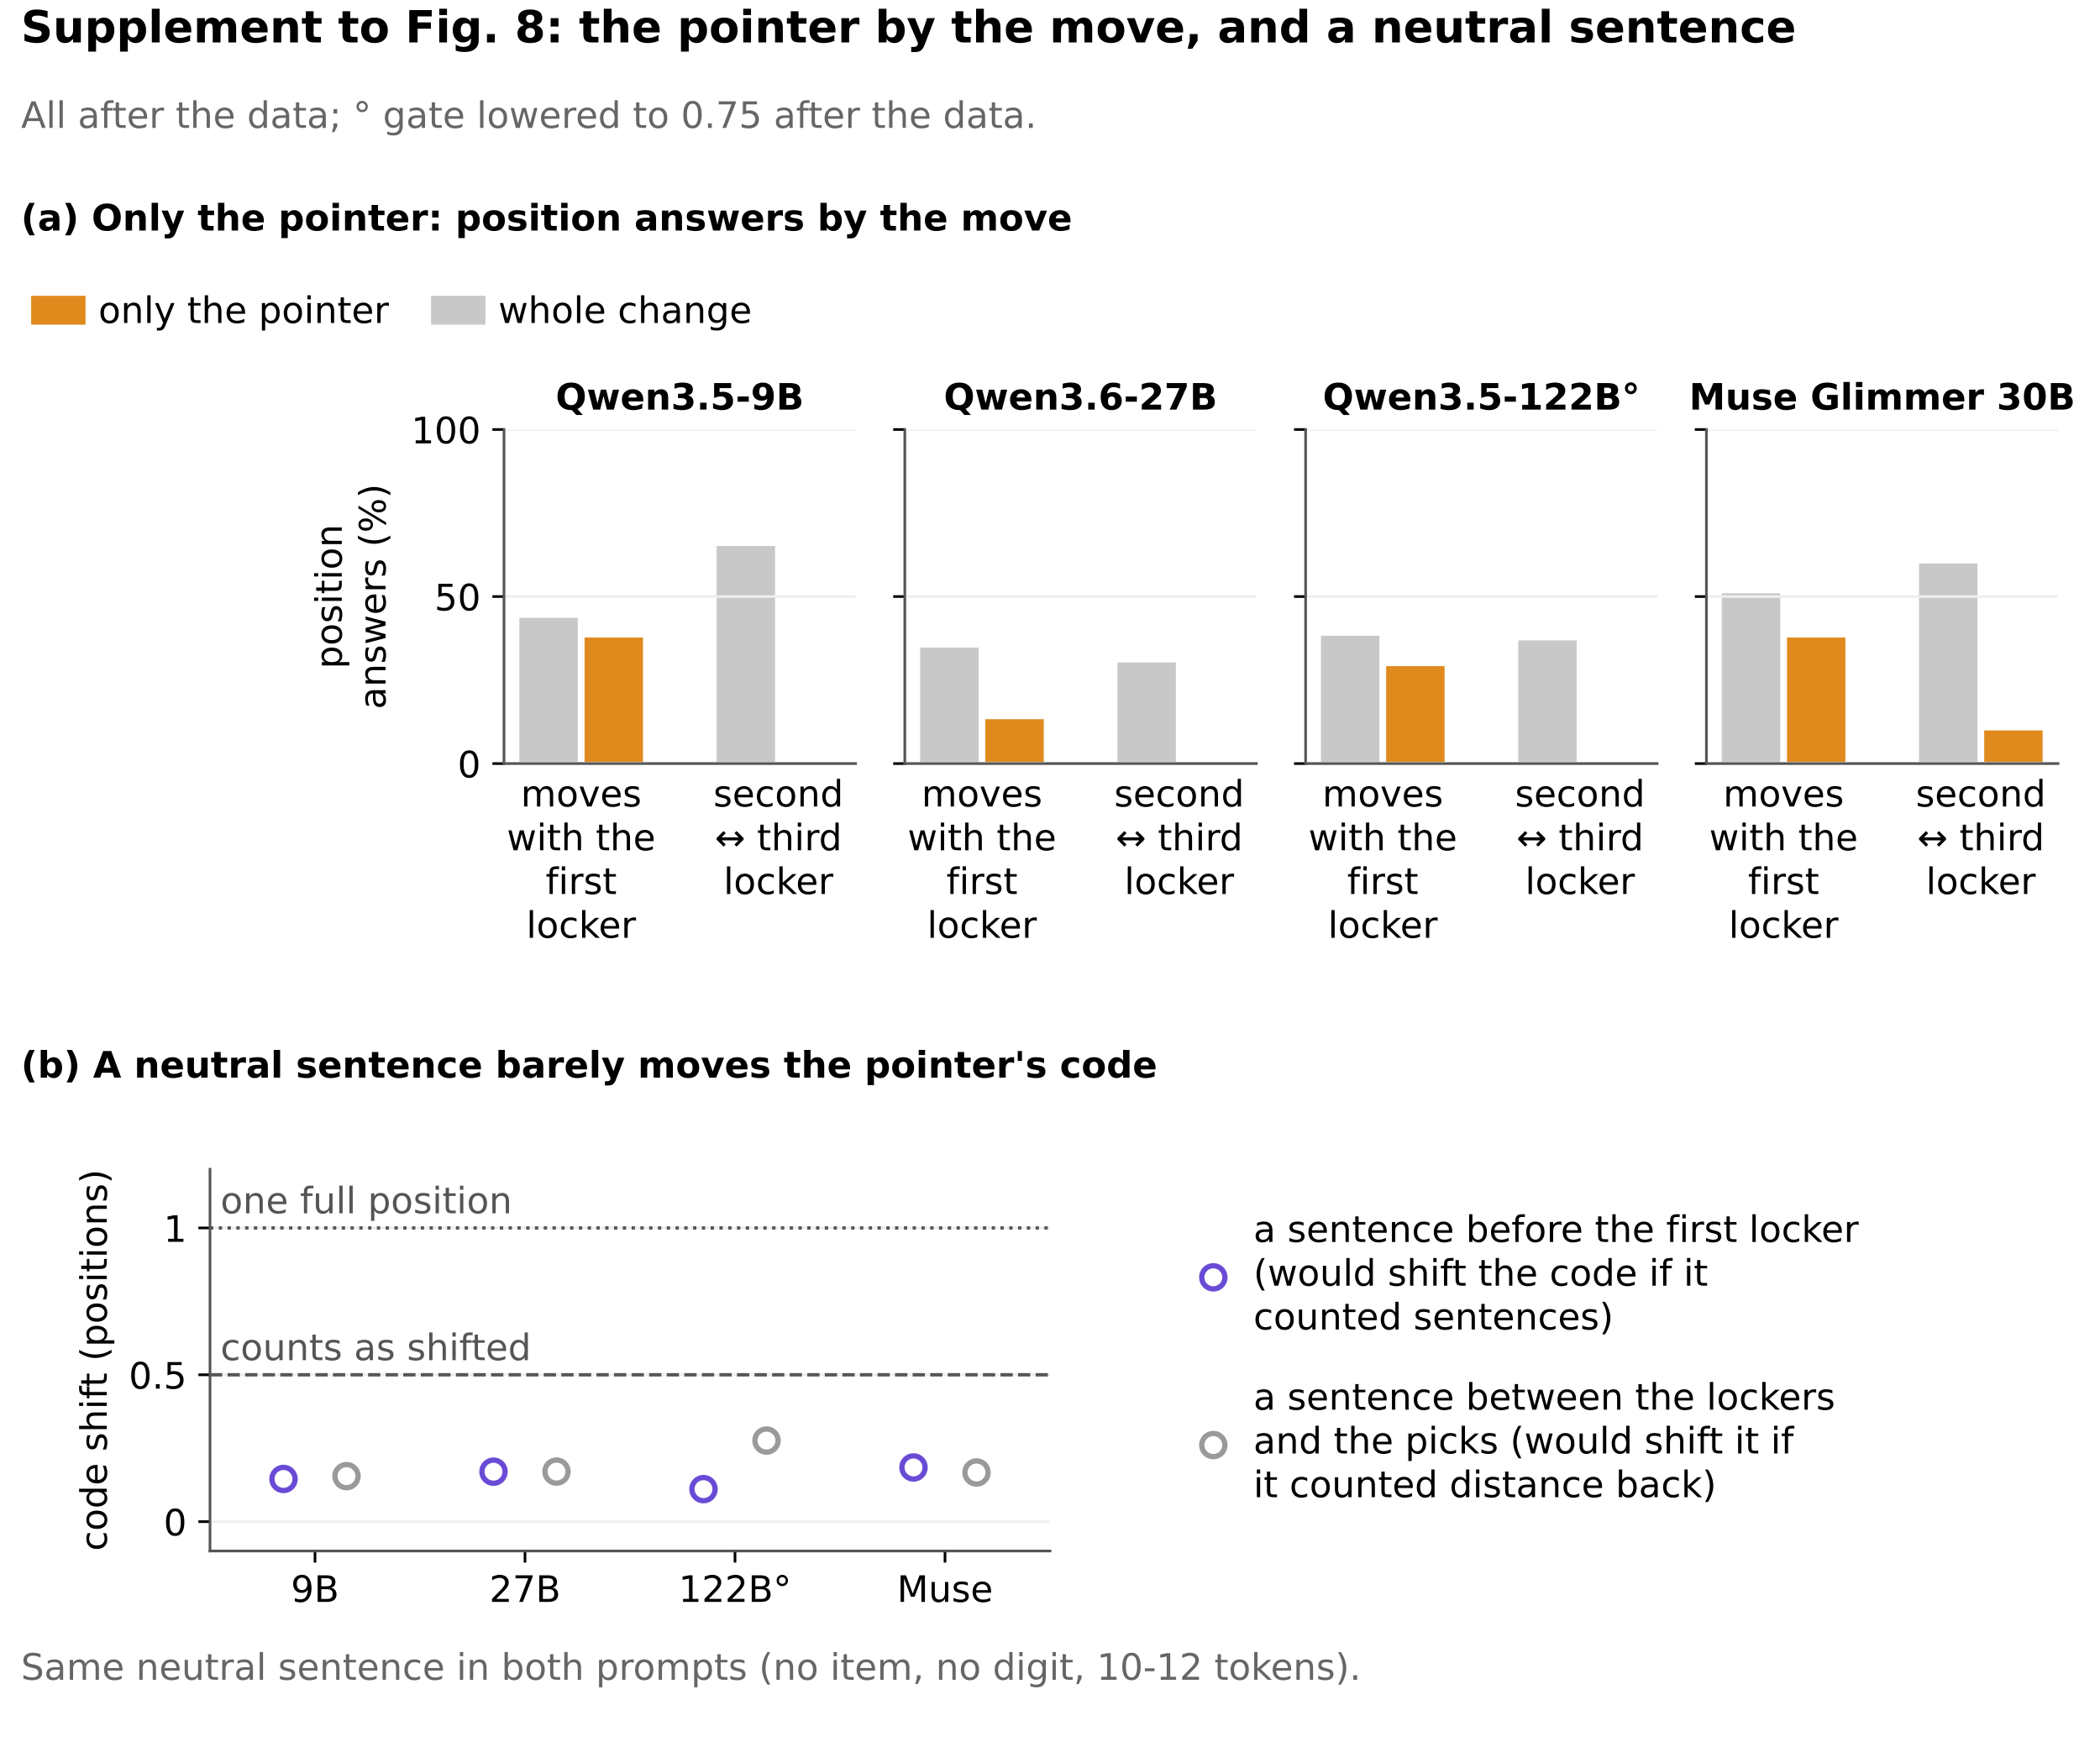
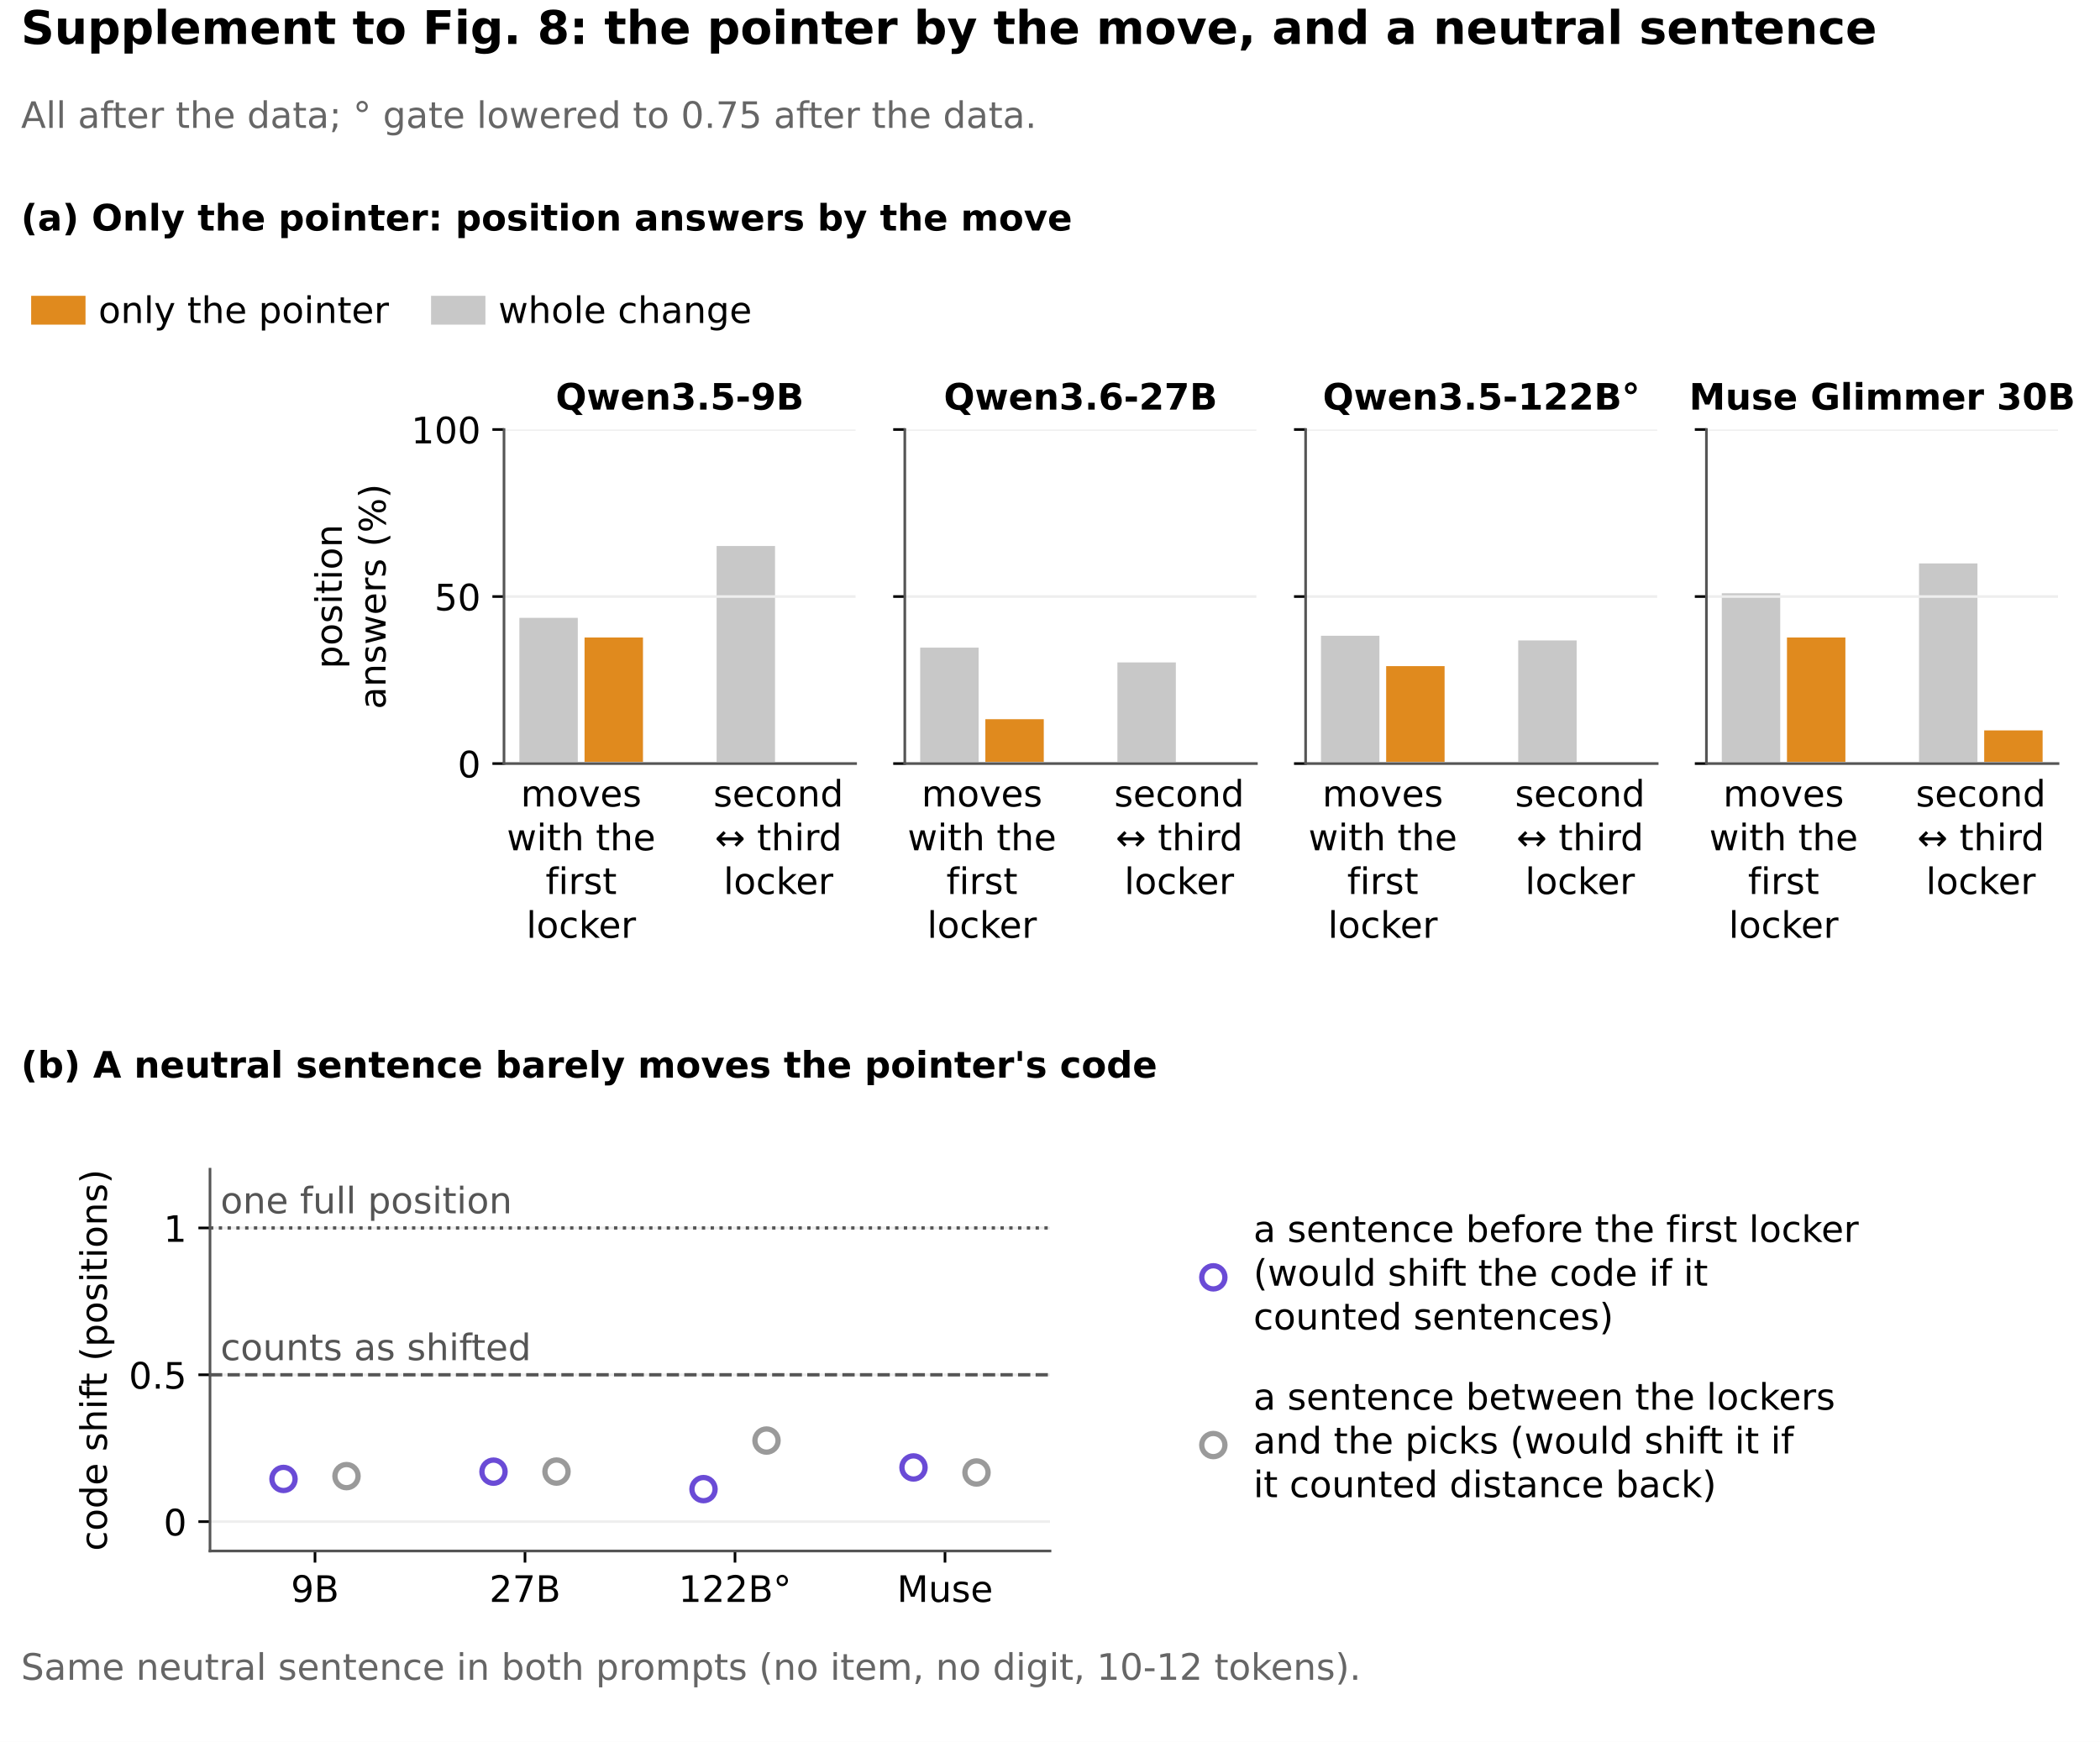
<svg xmlns="http://www.w3.org/2000/svg" xmlns:xlink="http://www.w3.org/1999/xlink" width="633.6pt" height="525.6pt" viewBox="0 0 633.6 525.6" version="1.1">
  <defs>
    <style type="text/css">*{stroke-linejoin: round; stroke-linecap: butt}</style>
  </defs>
  <g id="figure_1">
    <g id="patch_1">
      <path d="M 0 525.6  L 633.6 525.6  L 633.6 0  L 0 0  z " style="fill: #ffffff" />
    </g>
    <g id="axes_1">
      <g id="patch_2">
        <path d="M 152.064 230.4  L 258.142 230.4  L 258.142 129.6  L 152.064 129.6  z " style="fill: #ffffff" />
      </g>
      <g id="patch_3">
-         <path d="M 156.204 230.4  L 174.832 230.4  L 174.832 185.929  L 156.204 185.929  z " clip-path="url(#paaf8e63233)" style="fill: #c8c8c8; stroke: #ffffff; stroke-linejoin: miter" />
+         <path d="M 156.204 230.4  L 174.832 230.4  L 174.832 185.929  L 156.204 185.929  z " clip-path="url(#p3060d0b510)" style="fill: #c8c8c8; stroke: #ffffff; stroke-linejoin: miter" />
      </g>
      <g id="patch_4">
-         <path d="M 175.867 230.4  L 194.495 230.4  L 194.495 191.859  L 175.867 191.859  z " clip-path="url(#paaf8e63233)" style="fill: #e08a1e; stroke: #ffffff; stroke-linejoin: miter" />
+         <path d="M 175.867 230.4  L 194.495 230.4  L 194.495 191.859  L 175.867 191.859  z " clip-path="url(#p3060d0b510)" style="fill: #e08a1e; stroke: #ffffff; stroke-linejoin: miter" />
      </g>
      <g id="patch_5">
-         <path d="M 215.711 230.4  L 234.339 230.4  L 234.339 164.25  L 215.711 164.25  z " clip-path="url(#paaf8e63233)" style="fill: #c8c8c8; stroke: #ffffff; stroke-linejoin: miter" />
+         <path d="M 215.711 230.4  L 234.339 230.4  L 234.339 164.25  L 215.711 164.25  z " clip-path="url(#p3060d0b510)" style="fill: #c8c8c8; stroke: #ffffff; stroke-linejoin: miter" />
      </g>
      <g id="patch_6">
-         <path d="M 235.374 230.4  L 254.002 230.4  L 254.002 230.4  L 235.374 230.4  z " clip-path="url(#paaf8e63233)" style="fill: #e08a1e; stroke: #ffffff; stroke-linejoin: miter" />
+         <path d="M 235.374 230.4  L 254.002 230.4  L 254.002 230.4  L 235.374 230.4  z " clip-path="url(#p3060d0b510)" style="fill: #e08a1e; stroke: #ffffff; stroke-linejoin: miter" />
      </g>
      <g id="matplotlib.axis_1">
        <g id="xtick_1">
          <g id="line2d_1" />
          <g id="text_1">
            <text style="font-size: 11px; font-family: 'DejaVu Sans'" transform="translate(157.122 243.3585)">moves</text>
            <text style="font-size: 11px; font-family: 'DejaVu Sans'" transform="translate(152.9077 256.5615)">with the</text>
            <text style="font-size: 11px; font-family: 'DejaVu Sans'" transform="translate(164.6029 269.7645)">first</text>
            <text style="font-size: 11px; font-family: 'DejaVu Sans'" transform="translate(158.7978 282.9675)">locker</text>
          </g>
        </g>
        <g id="xtick_2">
          <g id="line2d_2" />
          <g id="text_2">
            <text style="font-size: 11px; font-family: 'DejaVu Sans'" transform="translate(215.2404 243.3594)">second</text>
            <text style="font-size: 11px; font-family: 'DejaVu Sans'" transform="translate(215.6735 256.5624)">↔ third</text>
            <text style="font-size: 11px; font-family: 'DejaVu Sans'" transform="translate(218.3049 269.7654)">locker</text>
          </g>
        </g>
      </g>
      <g id="matplotlib.axis_2">
        <g id="ytick_1">
          <g id="line2d_3">
-             <path d="M 152.064 230.4  L 258.142 230.4  " clip-path="url(#paaf8e63233)" style="fill: none; stroke: #eeeeee; stroke-width: 0.8; stroke-linecap: square" />
+             <path d="M 152.064 230.4  L 258.142 230.4  " clip-path="url(#p3060d0b510)" style="fill: none; stroke: #eeeeee; stroke-width: 0.8; stroke-linecap: square" />
          </g>
          <g id="line2d_4">
            <defs>
-               <path id="mc44a7bbe41" d="M 0 0  L -3.5 0  " style="stroke: #000000; stroke-width: 0.8" />
+               <path id="me187c5ed49" d="M 0 0  L -3.5 0  " style="stroke: #000000; stroke-width: 0.8" />
            </defs>
            <g>
-               <use xlink:href="#mc44a7bbe41" x="152.064" y="230.4" style="stroke: #000000; stroke-width: 0.8" />
+               <use xlink:href="#me187c5ed49" x="152.064" y="230.4" style="stroke: #000000; stroke-width: 0.8" />
            </g>
          </g>
          <g id="text_3">
            <text style="font-size: 11px; font-family: 'DejaVu Sans'; text-anchor: end" x="145.064" y="234.579" transform="rotate(-0 145.064 234.5787)">0</text>
          </g>
        </g>
        <g id="ytick_2">
          <g id="line2d_5">
-             <path d="M 152.064 180  L 258.142 180  " clip-path="url(#paaf8e63233)" style="fill: none; stroke: #eeeeee; stroke-width: 0.8; stroke-linecap: square" />
+             <path d="M 152.064 180  L 258.142 180  " clip-path="url(#p3060d0b510)" style="fill: none; stroke: #eeeeee; stroke-width: 0.8; stroke-linecap: square" />
          </g>
          <g id="line2d_6">
            <g>
-               <use xlink:href="#mc44a7bbe41" x="152.064" y="180" style="stroke: #000000; stroke-width: 0.8" />
+               <use xlink:href="#me187c5ed49" x="152.064" y="180" style="stroke: #000000; stroke-width: 0.8" />
            </g>
          </g>
          <g id="text_4">
            <text style="font-size: 11px; font-family: 'DejaVu Sans'; text-anchor: end" x="145.064" y="184.179" transform="rotate(-0 145.064 184.1787)">50</text>
          </g>
        </g>
        <g id="ytick_3">
          <g id="line2d_7">
-             <path d="M 152.064 129.6  L 258.142 129.6  " clip-path="url(#paaf8e63233)" style="fill: none; stroke: #eeeeee; stroke-width: 0.8; stroke-linecap: square" />
+             <path d="M 152.064 129.6  L 258.142 129.6  " clip-path="url(#p3060d0b510)" style="fill: none; stroke: #eeeeee; stroke-width: 0.8; stroke-linecap: square" />
          </g>
          <g id="line2d_8">
            <g>
-               <use xlink:href="#mc44a7bbe41" x="152.064" y="129.6" style="stroke: #000000; stroke-width: 0.8" />
+               <use xlink:href="#me187c5ed49" x="152.064" y="129.6" style="stroke: #000000; stroke-width: 0.8" />
            </g>
          </g>
          <g id="text_5">
            <text style="font-size: 11px; font-family: 'DejaVu Sans'; text-anchor: end" x="145.064" y="133.779" transform="rotate(-0 145.064 133.7787)">100</text>
          </g>
        </g>
        <g id="text_6">
          <text style="font-size: 11px; font-family: 'DejaVu Sans'" transform="translate(103.1219 201.7852) rotate(-90)">position</text>
          <text style="font-size: 11px; font-family: 'DejaVu Sans'" transform="translate(116.3241 213.9952) rotate(-90)">answers (%)</text>
        </g>
      </g>
      <g id="patch_7">
        <path d="M 152.064 230.4  L 152.064 129.6  " style="fill: none; stroke: #555555; stroke-width: 0.8; stroke-linejoin: miter; stroke-linecap: square" />
      </g>
      <g id="patch_8">
        <path d="M 152.064 230.4  L 258.142 230.4  " style="fill: none; stroke: #555555; stroke-width: 0.8; stroke-linejoin: miter; stroke-linecap: square" />
      </g>
      <g id="text_7">
        <text style="font-weight: 700; font-size: 11px; font-family: 'DejaVu Sans'; text-anchor: middle" x="205.103" y="123.6" transform="rotate(-0 205.1029 123.6)">Qwen3.5-9B</text>
      </g>
    </g>
    <g id="axes_2">
      <g id="patch_9">
        <path d="M 272.993 230.4  L 379.071 230.4  L 379.071 129.6  L 272.993 129.6  z " style="fill: #ffffff" />
      </g>
      <g id="patch_10">
-         <path d="M 277.132 230.4  L 295.761 230.4  L 295.761 194.914  L 277.132 194.914  z " clip-path="url(#pf140e0d099)" style="fill: #c8c8c8; stroke: #ffffff; stroke-linejoin: miter" />
+         <path d="M 277.132 230.4  L 295.761 230.4  L 295.761 194.914  L 277.132 194.914  z " clip-path="url(#p33a2e73df5)" style="fill: #c8c8c8; stroke: #ffffff; stroke-linejoin: miter" />
      </g>
      <g id="patch_11">
-         <path d="M 296.796 230.4  L 315.424 230.4  L 315.424 216.514  L 296.796 216.514  z " clip-path="url(#pf140e0d099)" style="fill: #e08a1e; stroke: #ffffff; stroke-linejoin: miter" />
+         <path d="M 296.796 230.4  L 315.424 230.4  L 315.424 216.514  L 296.796 216.514  z " clip-path="url(#p33a2e73df5)" style="fill: #e08a1e; stroke: #ffffff; stroke-linejoin: miter" />
      </g>
      <g id="patch_12">
-         <path d="M 336.639 230.4  L 355.268 230.4  L 355.268 199.385  L 336.639 199.385  z " clip-path="url(#pf140e0d099)" style="fill: #c8c8c8; stroke: #ffffff; stroke-linejoin: miter" />
+         <path d="M 336.639 230.4  L 355.268 230.4  L 355.268 199.385  L 336.639 199.385  z " clip-path="url(#p33a2e73df5)" style="fill: #c8c8c8; stroke: #ffffff; stroke-linejoin: miter" />
      </g>
      <g id="patch_13">
-         <path d="M 356.303 230.4  L 374.931 230.4  L 374.931 230.4  L 356.303 230.4  z " clip-path="url(#pf140e0d099)" style="fill: #e08a1e; stroke: #ffffff; stroke-linejoin: miter" />
+         <path d="M 356.303 230.4  L 374.931 230.4  L 374.931 230.4  L 356.303 230.4  z " clip-path="url(#p33a2e73df5)" style="fill: #e08a1e; stroke: #ffffff; stroke-linejoin: miter" />
      </g>
      <g id="matplotlib.axis_3">
        <g id="xtick_3">
          <g id="line2d_9" />
          <g id="text_8">
            <text style="font-size: 11px; font-family: 'DejaVu Sans'" transform="translate(278.0508 243.3585)">moves</text>
            <text style="font-size: 11px; font-family: 'DejaVu Sans'" transform="translate(273.8364 256.5615)">with the</text>
            <text style="font-size: 11px; font-family: 'DejaVu Sans'" transform="translate(285.5316 269.7645)">first</text>
            <text style="font-size: 11px; font-family: 'DejaVu Sans'" transform="translate(279.7265 282.9675)">locker</text>
          </g>
        </g>
        <g id="xtick_4">
          <g id="line2d_10" />
          <g id="text_9">
            <text style="font-size: 11px; font-family: 'DejaVu Sans'" transform="translate(336.1691 243.3594)">second</text>
            <text style="font-size: 11px; font-family: 'DejaVu Sans'" transform="translate(336.6022 256.5624)">↔ third</text>
            <text style="font-size: 11px; font-family: 'DejaVu Sans'" transform="translate(339.2336 269.7654)">locker</text>
          </g>
        </g>
      </g>
      <g id="matplotlib.axis_4">
        <g id="ytick_4">
          <g id="line2d_11">
-             <path d="M 272.993 230.4  L 379.071 230.4  " clip-path="url(#pf140e0d099)" style="fill: none; stroke: #eeeeee; stroke-width: 0.8; stroke-linecap: square" />
+             <path d="M 272.993 230.4  L 379.071 230.4  " clip-path="url(#p33a2e73df5)" style="fill: none; stroke: #eeeeee; stroke-width: 0.8; stroke-linecap: square" />
          </g>
          <g id="line2d_12">
            <g>
-               <use xlink:href="#mc44a7bbe41" x="272.993" y="230.4" style="stroke: #000000; stroke-width: 0.8" />
+               <use xlink:href="#me187c5ed49" x="272.993" y="230.4" style="stroke: #000000; stroke-width: 0.8" />
            </g>
          </g>
        </g>
        <g id="ytick_5">
          <g id="line2d_13">
-             <path d="M 272.993 180  L 379.071 180  " clip-path="url(#pf140e0d099)" style="fill: none; stroke: #eeeeee; stroke-width: 0.8; stroke-linecap: square" />
+             <path d="M 272.993 180  L 379.071 180  " clip-path="url(#p33a2e73df5)" style="fill: none; stroke: #eeeeee; stroke-width: 0.8; stroke-linecap: square" />
          </g>
          <g id="line2d_14">
            <g>
-               <use xlink:href="#mc44a7bbe41" x="272.993" y="180" style="stroke: #000000; stroke-width: 0.8" />
+               <use xlink:href="#me187c5ed49" x="272.993" y="180" style="stroke: #000000; stroke-width: 0.8" />
            </g>
          </g>
        </g>
        <g id="ytick_6">
          <g id="line2d_15">
-             <path d="M 272.993 129.6  L 379.071 129.6  " clip-path="url(#pf140e0d099)" style="fill: none; stroke: #eeeeee; stroke-width: 0.8; stroke-linecap: square" />
+             <path d="M 272.993 129.6  L 379.071 129.6  " clip-path="url(#p33a2e73df5)" style="fill: none; stroke: #eeeeee; stroke-width: 0.8; stroke-linecap: square" />
          </g>
          <g id="line2d_16">
            <g>
-               <use xlink:href="#mc44a7bbe41" x="272.993" y="129.6" style="stroke: #000000; stroke-width: 0.8" />
+               <use xlink:href="#me187c5ed49" x="272.993" y="129.6" style="stroke: #000000; stroke-width: 0.8" />
            </g>
          </g>
        </g>
      </g>
      <g id="patch_14">
        <path d="M 272.993 230.4  L 272.993 129.6  " style="fill: none; stroke: #555555; stroke-width: 0.8; stroke-linejoin: miter; stroke-linecap: square" />
      </g>
      <g id="patch_15">
        <path d="M 272.993 230.4  L 379.071 230.4  " style="fill: none; stroke: #555555; stroke-width: 0.8; stroke-linejoin: miter; stroke-linecap: square" />
      </g>
      <g id="text_10">
        <text style="font-weight: 700; font-size: 11px; font-family: 'DejaVu Sans'; text-anchor: middle" x="326.032" y="123.6" transform="rotate(-0 326.0316 123.6)">Qwen3.6-27B</text>
      </g>
    </g>
    <g id="axes_3">
      <g id="patch_16">
        <path d="M 393.921 230.4  L 499.999 230.4  L 499.999 129.6  L 393.921 129.6  z " style="fill: #ffffff" />
      </g>
      <g id="patch_17">
-         <path d="M 398.061 230.4  L 416.689 230.4  L 416.689 191.334  L 398.061 191.334  z " clip-path="url(#p16695b9d5e)" style="fill: #c8c8c8; stroke: #ffffff; stroke-linejoin: miter" />
+         <path d="M 398.061 230.4  L 416.689 230.4  L 416.689 191.334  L 398.061 191.334  z " clip-path="url(#p857ca43f25)" style="fill: #c8c8c8; stroke: #ffffff; stroke-linejoin: miter" />
      </g>
      <g id="patch_18">
-         <path d="M 417.724 230.4  L 436.353 230.4  L 436.353 200.498  L 417.724 200.498  z " clip-path="url(#p16695b9d5e)" style="fill: #e08a1e; stroke: #ffffff; stroke-linejoin: miter" />
+         <path d="M 417.724 230.4  L 436.353 230.4  L 436.353 200.498  L 417.724 200.498  z " clip-path="url(#p857ca43f25)" style="fill: #e08a1e; stroke: #ffffff; stroke-linejoin: miter" />
      </g>
      <g id="patch_19">
-         <path d="M 457.568 230.4  L 476.196 230.4  L 476.196 192.738  L 457.568 192.738  z " clip-path="url(#p16695b9d5e)" style="fill: #c8c8c8; stroke: #ffffff; stroke-linejoin: miter" />
+         <path d="M 457.568 230.4  L 476.196 230.4  L 476.196 192.738  L 457.568 192.738  z " clip-path="url(#p857ca43f25)" style="fill: #c8c8c8; stroke: #ffffff; stroke-linejoin: miter" />
      </g>
      <g id="patch_20">
-         <path d="M 477.231 230.4  L 495.86 230.4  L 495.86 230.4  L 477.231 230.4  z " clip-path="url(#p16695b9d5e)" style="fill: #e08a1e; stroke: #ffffff; stroke-linejoin: miter" />
+         <path d="M 477.231 230.4  L 495.86 230.4  L 495.86 230.4  L 477.231 230.4  z " clip-path="url(#p857ca43f25)" style="fill: #e08a1e; stroke: #ffffff; stroke-linejoin: miter" />
      </g>
      <g id="matplotlib.axis_5">
        <g id="xtick_5">
          <g id="line2d_17" />
          <g id="text_11">
            <text style="font-size: 11px; font-family: 'DejaVu Sans'" transform="translate(398.9795 243.3585)">moves</text>
            <text style="font-size: 11px; font-family: 'DejaVu Sans'" transform="translate(394.7651 256.5615)">with the</text>
            <text style="font-size: 11px; font-family: 'DejaVu Sans'" transform="translate(406.4603 269.7645)">first</text>
            <text style="font-size: 11px; font-family: 'DejaVu Sans'" transform="translate(400.6553 282.9675)">locker</text>
          </g>
        </g>
        <g id="xtick_6">
          <g id="line2d_18" />
          <g id="text_12">
            <text style="font-size: 11px; font-family: 'DejaVu Sans'" transform="translate(457.0978 243.3594)">second</text>
            <text style="font-size: 11px; font-family: 'DejaVu Sans'" transform="translate(457.5309 256.5624)">↔ third</text>
            <text style="font-size: 11px; font-family: 'DejaVu Sans'" transform="translate(460.1623 269.7654)">locker</text>
          </g>
        </g>
      </g>
      <g id="matplotlib.axis_6">
        <g id="ytick_7">
          <g id="line2d_19">
-             <path d="M 393.921 230.4  L 499.999 230.4  " clip-path="url(#p16695b9d5e)" style="fill: none; stroke: #eeeeee; stroke-width: 0.8; stroke-linecap: square" />
+             <path d="M 393.921 230.4  L 499.999 230.4  " clip-path="url(#p857ca43f25)" style="fill: none; stroke: #eeeeee; stroke-width: 0.8; stroke-linecap: square" />
          </g>
          <g id="line2d_20">
            <g>
-               <use xlink:href="#mc44a7bbe41" x="393.921" y="230.4" style="stroke: #000000; stroke-width: 0.8" />
+               <use xlink:href="#me187c5ed49" x="393.921" y="230.4" style="stroke: #000000; stroke-width: 0.8" />
            </g>
          </g>
        </g>
        <g id="ytick_8">
          <g id="line2d_21">
-             <path d="M 393.921 180  L 499.999 180  " clip-path="url(#p16695b9d5e)" style="fill: none; stroke: #eeeeee; stroke-width: 0.8; stroke-linecap: square" />
+             <path d="M 393.921 180  L 499.999 180  " clip-path="url(#p857ca43f25)" style="fill: none; stroke: #eeeeee; stroke-width: 0.8; stroke-linecap: square" />
          </g>
          <g id="line2d_22">
            <g>
-               <use xlink:href="#mc44a7bbe41" x="393.921" y="180" style="stroke: #000000; stroke-width: 0.8" />
+               <use xlink:href="#me187c5ed49" x="393.921" y="180" style="stroke: #000000; stroke-width: 0.8" />
            </g>
          </g>
        </g>
        <g id="ytick_9">
          <g id="line2d_23">
-             <path d="M 393.921 129.6  L 499.999 129.6  " clip-path="url(#p16695b9d5e)" style="fill: none; stroke: #eeeeee; stroke-width: 0.8; stroke-linecap: square" />
+             <path d="M 393.921 129.6  L 499.999 129.6  " clip-path="url(#p857ca43f25)" style="fill: none; stroke: #eeeeee; stroke-width: 0.8; stroke-linecap: square" />
          </g>
          <g id="line2d_24">
            <g>
-               <use xlink:href="#mc44a7bbe41" x="393.921" y="129.6" style="stroke: #000000; stroke-width: 0.8" />
+               <use xlink:href="#me187c5ed49" x="393.921" y="129.6" style="stroke: #000000; stroke-width: 0.8" />
            </g>
          </g>
        </g>
      </g>
      <g id="patch_21">
        <path d="M 393.921 230.4  L 393.921 129.6  " style="fill: none; stroke: #555555; stroke-width: 0.8; stroke-linejoin: miter; stroke-linecap: square" />
      </g>
      <g id="patch_22">
        <path d="M 393.921 230.4  L 499.999 230.4  " style="fill: none; stroke: #555555; stroke-width: 0.8; stroke-linejoin: miter; stroke-linecap: square" />
      </g>
      <g id="text_13">
        <text style="font-weight: 700; font-size: 11px; font-family: 'DejaVu Sans'; text-anchor: middle" x="446.96" y="123.6" transform="rotate(-0 446.9604 123.6)">Qwen3.5-122B°</text>
      </g>
    </g>
    <g id="axes_4">
      <g id="patch_23">
        <path d="M 514.85 230.4  L 620.928 230.4  L 620.928 129.6  L 514.85 129.6  z " style="fill: #ffffff" />
      </g>
      <g id="patch_24">
-         <path d="M 518.99 230.4  L 537.618 230.4  L 537.618 178.518  L 518.99 178.518  z " clip-path="url(#p21c4669315)" style="fill: #c8c8c8; stroke: #ffffff; stroke-linejoin: miter" />
+         <path d="M 518.99 230.4  L 537.618 230.4  L 537.618 178.518  L 518.99 178.518  z " clip-path="url(#p10b4729267)" style="fill: #c8c8c8; stroke: #ffffff; stroke-linejoin: miter" />
      </g>
      <g id="patch_25">
-         <path d="M 538.653 230.4  L 557.281 230.4  L 557.281 191.859  L 538.653 191.859  z " clip-path="url(#p21c4669315)" style="fill: #e08a1e; stroke: #ffffff; stroke-linejoin: miter" />
+         <path d="M 538.653 230.4  L 557.281 230.4  L 557.281 191.859  L 538.653 191.859  z " clip-path="url(#p10b4729267)" style="fill: #e08a1e; stroke: #ffffff; stroke-linejoin: miter" />
      </g>
      <g id="patch_26">
-         <path d="M 578.497 230.4  L 597.125 230.4  L 597.125 169.5  L 578.497 169.5  z " clip-path="url(#p21c4669315)" style="fill: #c8c8c8; stroke: #ffffff; stroke-linejoin: miter" />
+         <path d="M 578.497 230.4  L 597.125 230.4  L 597.125 169.5  L 578.497 169.5  z " clip-path="url(#p10b4729267)" style="fill: #c8c8c8; stroke: #ffffff; stroke-linejoin: miter" />
      </g>
      <g id="patch_27">
-         <path d="M 598.16 230.4  L 616.788 230.4  L 616.788 219.9  L 598.16 219.9  z " clip-path="url(#p21c4669315)" style="fill: #e08a1e; stroke: #ffffff; stroke-linejoin: miter" />
+         <path d="M 598.16 230.4  L 616.788 230.4  L 616.788 219.9  L 598.16 219.9  z " clip-path="url(#p10b4729267)" style="fill: #e08a1e; stroke: #ffffff; stroke-linejoin: miter" />
      </g>
      <g id="matplotlib.axis_7">
        <g id="xtick_7">
          <g id="line2d_25" />
          <g id="text_14">
            <text style="font-size: 11px; font-family: 'DejaVu Sans'" transform="translate(519.9082 243.3585)">moves</text>
            <text style="font-size: 11px; font-family: 'DejaVu Sans'" transform="translate(515.6938 256.5615)">with the</text>
            <text style="font-size: 11px; font-family: 'DejaVu Sans'" transform="translate(527.3891 269.7645)">first</text>
            <text style="font-size: 11px; font-family: 'DejaVu Sans'" transform="translate(521.584 282.9675)">locker</text>
          </g>
        </g>
        <g id="xtick_8">
          <g id="line2d_26" />
          <g id="text_15">
            <text style="font-size: 11px; font-family: 'DejaVu Sans'" transform="translate(578.0265 243.3594)">second</text>
            <text style="font-size: 11px; font-family: 'DejaVu Sans'" transform="translate(578.4597 256.5624)">↔ third</text>
            <text style="font-size: 11px; font-family: 'DejaVu Sans'" transform="translate(581.0911 269.7654)">locker</text>
          </g>
        </g>
      </g>
      <g id="matplotlib.axis_8">
        <g id="ytick_10">
          <g id="line2d_27">
-             <path d="M 514.85 230.4  L 620.928 230.4  " clip-path="url(#p21c4669315)" style="fill: none; stroke: #eeeeee; stroke-width: 0.8; stroke-linecap: square" />
+             <path d="M 514.85 230.4  L 620.928 230.4  " clip-path="url(#p10b4729267)" style="fill: none; stroke: #eeeeee; stroke-width: 0.8; stroke-linecap: square" />
          </g>
          <g id="line2d_28">
            <g>
-               <use xlink:href="#mc44a7bbe41" x="514.85" y="230.4" style="stroke: #000000; stroke-width: 0.8" />
+               <use xlink:href="#me187c5ed49" x="514.85" y="230.4" style="stroke: #000000; stroke-width: 0.8" />
            </g>
          </g>
        </g>
        <g id="ytick_11">
          <g id="line2d_29">
-             <path d="M 514.85 180  L 620.928 180  " clip-path="url(#p21c4669315)" style="fill: none; stroke: #eeeeee; stroke-width: 0.8; stroke-linecap: square" />
+             <path d="M 514.85 180  L 620.928 180  " clip-path="url(#p10b4729267)" style="fill: none; stroke: #eeeeee; stroke-width: 0.8; stroke-linecap: square" />
          </g>
          <g id="line2d_30">
            <g>
-               <use xlink:href="#mc44a7bbe41" x="514.85" y="180" style="stroke: #000000; stroke-width: 0.8" />
+               <use xlink:href="#me187c5ed49" x="514.85" y="180" style="stroke: #000000; stroke-width: 0.8" />
            </g>
          </g>
        </g>
        <g id="ytick_12">
          <g id="line2d_31">
-             <path d="M 514.85 129.6  L 620.928 129.6  " clip-path="url(#p21c4669315)" style="fill: none; stroke: #eeeeee; stroke-width: 0.8; stroke-linecap: square" />
+             <path d="M 514.85 129.6  L 620.928 129.6  " clip-path="url(#p10b4729267)" style="fill: none; stroke: #eeeeee; stroke-width: 0.8; stroke-linecap: square" />
          </g>
          <g id="line2d_32">
            <g>
-               <use xlink:href="#mc44a7bbe41" x="514.85" y="129.6" style="stroke: #000000; stroke-width: 0.8" />
+               <use xlink:href="#me187c5ed49" x="514.85" y="129.6" style="stroke: #000000; stroke-width: 0.8" />
            </g>
          </g>
        </g>
      </g>
      <g id="patch_28">
        <path d="M 514.85 230.4  L 514.85 129.6  " style="fill: none; stroke: #555555; stroke-width: 0.8; stroke-linejoin: miter; stroke-linecap: square" />
      </g>
      <g id="patch_29">
        <path d="M 514.85 230.4  L 620.928 230.4  " style="fill: none; stroke: #555555; stroke-width: 0.8; stroke-linejoin: miter; stroke-linecap: square" />
      </g>
      <g id="text_16">
        <text style="font-weight: 700; font-size: 11px; font-family: 'DejaVu Sans'; text-anchor: middle" x="567.889" y="123.6" transform="rotate(-0 567.8891 123.6)">Muse Glimmer 30B</text>
      </g>
    </g>
    <g id="axes_5">
      <g id="patch_30">
        <path d="M 63.36 468  L 316.8 468  L 316.8 352.8  L 63.36 352.8  z " style="fill: #ffffff" />
      </g>
      <g id="matplotlib.axis_9">
        <g id="xtick_9">
          <g id="line2d_33">
            <defs>
-               <path id="m2a3dd577d5" d="M 0 0  L 0 3.5  " style="stroke: #000000; stroke-width: 0.8" />
+               <path id="m493206cd8e" d="M 0 0  L 0 3.5  " style="stroke: #000000; stroke-width: 0.8" />
            </defs>
            <g>
-               <use xlink:href="#m2a3dd577d5" x="95.04" y="468" style="stroke: #000000; stroke-width: 0.8" />
+               <use xlink:href="#m493206cd8e" x="95.04" y="468" style="stroke: #000000; stroke-width: 0.8" />
            </g>
          </g>
          <g id="text_17">
            <text style="font-size: 11px; font-family: 'DejaVu Sans'; text-anchor: middle" x="95.04" y="483.357" transform="rotate(-0 95.04 483.3574)">9B</text>
          </g>
        </g>
        <g id="xtick_10">
          <g id="line2d_34">
            <g>
-               <use xlink:href="#m2a3dd577d5" x="158.4" y="468" style="stroke: #000000; stroke-width: 0.8" />
+               <use xlink:href="#m493206cd8e" x="158.4" y="468" style="stroke: #000000; stroke-width: 0.8" />
            </g>
          </g>
          <g id="text_18">
            <text style="font-size: 11px; font-family: 'DejaVu Sans'; text-anchor: middle" x="158.4" y="483.357" transform="rotate(-0 158.4 483.3574)">27B</text>
          </g>
        </g>
        <g id="xtick_11">
          <g id="line2d_35">
            <g>
-               <use xlink:href="#m2a3dd577d5" x="221.76" y="468" style="stroke: #000000; stroke-width: 0.8" />
+               <use xlink:href="#m493206cd8e" x="221.76" y="468" style="stroke: #000000; stroke-width: 0.8" />
            </g>
          </g>
          <g id="text_19">
            <text style="font-size: 11px; font-family: 'DejaVu Sans'; text-anchor: middle" x="221.76" y="483.357" transform="rotate(-0 221.76 483.3574)">122B°</text>
          </g>
        </g>
        <g id="xtick_12">
          <g id="line2d_36">
            <g>
-               <use xlink:href="#m2a3dd577d5" x="285.12" y="468" style="stroke: #000000; stroke-width: 0.8" />
+               <use xlink:href="#m493206cd8e" x="285.12" y="468" style="stroke: #000000; stroke-width: 0.8" />
            </g>
          </g>
          <g id="text_20">
            <text style="font-size: 11px; font-family: 'DejaVu Sans'; text-anchor: middle" x="285.12" y="483.357" transform="rotate(-0 285.12 483.3574)">Muse</text>
          </g>
        </g>
      </g>
      <g id="matplotlib.axis_10">
        <g id="ytick_13">
          <g id="line2d_37">
-             <path d="M 63.36 459.138  L 316.8 459.138  " clip-path="url(#p2b8769d145)" style="fill: none; stroke: #eeeeee; stroke-width: 0.8; stroke-linecap: square" />
+             <path d="M 63.36 459.138  L 316.8 459.138  " clip-path="url(#pa36d89f2cd)" style="fill: none; stroke: #eeeeee; stroke-width: 0.8; stroke-linecap: square" />
          </g>
          <g id="line2d_38">
            <g>
-               <use xlink:href="#mc44a7bbe41" x="63.36" y="459.138" style="stroke: #000000; stroke-width: 0.8" />
+               <use xlink:href="#me187c5ed49" x="63.36" y="459.138" style="stroke: #000000; stroke-width: 0.8" />
            </g>
          </g>
          <g id="text_21">
            <text style="font-size: 11px; font-family: 'DejaVu Sans'; text-anchor: end" x="56.36" y="463.317" transform="rotate(-0 56.36 463.3172)">0</text>
          </g>
        </g>
        <g id="ytick_14">
          <g id="line2d_39">
-             <path d="M 63.36 414.831  L 316.8 414.831  " clip-path="url(#p2b8769d145)" style="fill: none; stroke: #eeeeee; stroke-width: 0.8; stroke-linecap: square" />
+             <path d="M 63.36 414.831  L 316.8 414.831  " clip-path="url(#pa36d89f2cd)" style="fill: none; stroke: #eeeeee; stroke-width: 0.8; stroke-linecap: square" />
          </g>
          <g id="line2d_40">
            <g>
-               <use xlink:href="#mc44a7bbe41" x="63.36" y="414.831" style="stroke: #000000; stroke-width: 0.8" />
+               <use xlink:href="#me187c5ed49" x="63.36" y="414.831" style="stroke: #000000; stroke-width: 0.8" />
            </g>
          </g>
          <g id="text_22">
            <text style="font-size: 11px; font-family: 'DejaVu Sans'; text-anchor: end" x="56.36" y="419.009" transform="rotate(-0 56.36 419.0095)">0.5</text>
          </g>
        </g>
        <g id="ytick_15">
          <g id="line2d_41">
-             <path d="M 63.36 370.523  L 316.8 370.523  " clip-path="url(#p2b8769d145)" style="fill: none; stroke: #eeeeee; stroke-width: 0.8; stroke-linecap: square" />
+             <path d="M 63.36 370.523  L 316.8 370.523  " clip-path="url(#pa36d89f2cd)" style="fill: none; stroke: #eeeeee; stroke-width: 0.8; stroke-linecap: square" />
          </g>
          <g id="line2d_42">
            <g>
-               <use xlink:href="#mc44a7bbe41" x="63.36" y="370.523" style="stroke: #000000; stroke-width: 0.8" />
+               <use xlink:href="#me187c5ed49" x="63.36" y="370.523" style="stroke: #000000; stroke-width: 0.8" />
            </g>
          </g>
          <g id="text_23">
            <text style="font-size: 11px; font-family: 'DejaVu Sans'; text-anchor: end" x="56.36" y="374.702" transform="rotate(-0 56.36 374.7018)">1</text>
          </g>
        </g>
        <g id="text_24">
          <text style="font-size: 11px; font-family: 'DejaVu Sans'; text-anchor: middle" x="32.224" y="410.4" transform="rotate(-90 32.22398 410.4)">code shift (positions)</text>
        </g>
      </g>
      <g id="line2d_43">
-         <path d="M 85.536 447.692  L 85.536 444.811  " clip-path="url(#p2b8769d145)" style="fill: none; stroke: #6a4bd6; stroke-width: 1.6; stroke-linecap: square" />
+         <path d="M 85.536 447.692  L 85.536 444.811  " clip-path="url(#pa36d89f2cd)" style="fill: none; stroke: #6a4bd6; stroke-width: 1.6; stroke-linecap: square" />
      </g>
      <g id="line2d_44">
        <defs>
-           <path id="mda28a56a40" d="M 0 3.5  C 0.928 3.5 1.819 3.131 2.475 2.475  C 3.131 1.819 3.5 0.928 3.5 0  C 3.5 -0.928 3.131 -1.819 2.475 -2.475  C 1.819 -3.131 0.928 -3.5 0 -3.5  C -0.928 -3.5 -1.819 -3.131 -2.475 -2.475  C -3.131 -1.819 -3.5 -0.928 -3.5 0  C -3.5 0.928 -3.131 1.819 -2.475 2.475  C -1.819 3.131 -0.928 3.5 0 3.5  z " style="stroke: #6a4bd6; stroke-width: 1.6" />
+           <path id="m8df1934e56" d="M 0 3.5  C 0.928 3.5 1.819 3.131 2.475 2.475  C 3.131 1.819 3.5 0.928 3.5 0  C 3.5 -0.928 3.131 -1.819 2.475 -2.475  C 1.819 -3.131 0.928 -3.5 0 -3.5  C -0.928 -3.5 -1.819 -3.131 -2.475 -2.475  C -3.131 -1.819 -3.5 -0.928 -3.5 0  C -3.5 0.928 -3.131 1.819 -2.475 2.475  C -1.819 3.131 -0.928 3.5 0 3.5  z " style="stroke: #6a4bd6; stroke-width: 1.6" />
        </defs>
-         <g clip-path="url(#p2b8769d145)">
-           <use xlink:href="#mda28a56a40" x="85.536" y="446.26" style="fill: #ffffff; stroke: #6a4bd6; stroke-width: 1.6" />
+         <g clip-path="url(#pa36d89f2cd)">
+           <use xlink:href="#m8df1934e56" x="85.536" y="446.26" style="fill: #ffffff; stroke: #6a4bd6; stroke-width: 1.6" />
        </g>
      </g>
      <g id="line2d_45">
-         <path d="M 104.544 446.749  L 104.544 444.193  " clip-path="url(#p2b8769d145)" style="fill: none; stroke: #9a9a9a; stroke-width: 1.6; stroke-linecap: square" />
+         <path d="M 104.544 446.749  L 104.544 444.193  " clip-path="url(#pa36d89f2cd)" style="fill: none; stroke: #9a9a9a; stroke-width: 1.6; stroke-linecap: square" />
      </g>
      <g id="line2d_46">
        <defs>
-           <path id="m785ef989db" d="M 0 3.5  C 0.928 3.5 1.819 3.131 2.475 2.475  C 3.131 1.819 3.5 0.928 3.5 0  C 3.5 -0.928 3.131 -1.819 2.475 -2.475  C 1.819 -3.131 0.928 -3.5 0 -3.5  C -0.928 -3.5 -1.819 -3.131 -2.475 -2.475  C -3.131 -1.819 -3.5 -0.928 -3.5 0  C -3.5 0.928 -3.131 1.819 -2.475 2.475  C -1.819 3.131 -0.928 3.5 0 3.5  z " style="stroke: #9a9a9a; stroke-width: 1.6" />
+           <path id="ma2a14680cf" d="M 0 3.5  C 0.928 3.5 1.819 3.131 2.475 2.475  C 3.131 1.819 3.5 0.928 3.5 0  C 3.5 -0.928 3.131 -1.819 2.475 -2.475  C 1.819 -3.131 0.928 -3.5 0 -3.5  C -0.928 -3.5 -1.819 -3.131 -2.475 -2.475  C -3.131 -1.819 -3.5 -0.928 -3.5 0  C -3.5 0.928 -3.131 1.819 -2.475 2.475  C -1.819 3.131 -0.928 3.5 0 3.5  z " style="stroke: #9a9a9a; stroke-width: 1.6" />
        </defs>
-         <g clip-path="url(#p2b8769d145)">
-           <use xlink:href="#m785ef989db" x="104.544" y="445.408" style="fill: #ffffff; stroke: #9a9a9a; stroke-width: 1.6" />
+         <g clip-path="url(#pa36d89f2cd)">
+           <use xlink:href="#ma2a14680cf" x="104.544" y="445.408" style="fill: #ffffff; stroke: #9a9a9a; stroke-width: 1.6" />
        </g>
      </g>
      <g id="line2d_47">
-         <path d="M 148.896 445.855  L 148.896 442.346  " clip-path="url(#p2b8769d145)" style="fill: none; stroke: #6a4bd6; stroke-width: 1.6; stroke-linecap: square" />
+         <path d="M 148.896 445.855  L 148.896 442.346  " clip-path="url(#pa36d89f2cd)" style="fill: none; stroke: #6a4bd6; stroke-width: 1.6; stroke-linecap: square" />
      </g>
      <g id="line2d_48">
-         <g clip-path="url(#p2b8769d145)">
-           <use xlink:href="#mda28a56a40" x="148.896" y="444.065" style="fill: #ffffff; stroke: #6a4bd6; stroke-width: 1.6" />
+         <g clip-path="url(#pa36d89f2cd)">
+           <use xlink:href="#m8df1934e56" x="148.896" y="444.065" style="fill: #ffffff; stroke: #6a4bd6; stroke-width: 1.6" />
        </g>
      </g>
      <g id="line2d_49">
-         <path d="M 167.904 444.99  L 167.904 443.157  " clip-path="url(#p2b8769d145)" style="fill: none; stroke: #9a9a9a; stroke-width: 1.6; stroke-linecap: square" />
+         <path d="M 167.904 444.99  L 167.904 443.157  " clip-path="url(#pa36d89f2cd)" style="fill: none; stroke: #9a9a9a; stroke-width: 1.6; stroke-linecap: square" />
      </g>
      <g id="line2d_50">
-         <g clip-path="url(#p2b8769d145)">
-           <use xlink:href="#m785ef989db" x="167.904" y="444.039" style="fill: #ffffff; stroke: #9a9a9a; stroke-width: 1.6" />
+         <g clip-path="url(#pa36d89f2cd)">
+           <use xlink:href="#ma2a14680cf" x="167.904" y="444.039" style="fill: #ffffff; stroke: #9a9a9a; stroke-width: 1.6" />
        </g>
      </g>
      <g id="line2d_51">
-         <path d="M 212.256 451.164  L 212.256 447.441  " clip-path="url(#p2b8769d145)" style="fill: none; stroke: #6a4bd6; stroke-width: 1.6; stroke-linecap: square" />
+         <path d="M 212.256 451.164  L 212.256 447.441  " clip-path="url(#pa36d89f2cd)" style="fill: none; stroke: #6a4bd6; stroke-width: 1.6; stroke-linecap: square" />
      </g>
      <g id="line2d_52">
-         <g clip-path="url(#p2b8769d145)">
-           <use xlink:href="#mda28a56a40" x="212.256" y="449.33" style="fill: #ffffff; stroke: #6a4bd6; stroke-width: 1.6" />
+         <g clip-path="url(#pa36d89f2cd)">
+           <use xlink:href="#m8df1934e56" x="212.256" y="449.33" style="fill: #ffffff; stroke: #6a4bd6; stroke-width: 1.6" />
        </g>
      </g>
      <g id="line2d_53">
-         <path d="M 231.264 436.453  L 231.264 432.879  " clip-path="url(#p2b8769d145)" style="fill: none; stroke: #9a9a9a; stroke-width: 1.6; stroke-linecap: square" />
+         <path d="M 231.264 436.453  L 231.264 432.879  " clip-path="url(#pa36d89f2cd)" style="fill: none; stroke: #9a9a9a; stroke-width: 1.6; stroke-linecap: square" />
      </g>
      <g id="line2d_54">
-         <g clip-path="url(#p2b8769d145)">
-           <use xlink:href="#m785ef989db" x="231.264" y="434.68" style="fill: #ffffff; stroke: #9a9a9a; stroke-width: 1.6" />
+         <g clip-path="url(#pa36d89f2cd)">
+           <use xlink:href="#ma2a14680cf" x="231.264" y="434.68" style="fill: #ffffff; stroke: #9a9a9a; stroke-width: 1.6" />
        </g>
      </g>
      <g id="line2d_55">
-         <path d="M 275.616 444.364  L 275.616 441.269  " clip-path="url(#p2b8769d145)" style="fill: none; stroke: #6a4bd6; stroke-width: 1.6; stroke-linecap: square" />
+         <path d="M 275.616 444.364  L 275.616 441.269  " clip-path="url(#pa36d89f2cd)" style="fill: none; stroke: #6a4bd6; stroke-width: 1.6; stroke-linecap: square" />
      </g>
      <g id="line2d_56">
-         <g clip-path="url(#p2b8769d145)">
-           <use xlink:href="#mda28a56a40" x="275.616" y="442.789" style="fill: #ffffff; stroke: #6a4bd6; stroke-width: 1.6" />
+         <g clip-path="url(#pa36d89f2cd)">
+           <use xlink:href="#m8df1934e56" x="275.616" y="442.789" style="fill: #ffffff; stroke: #6a4bd6; stroke-width: 1.6" />
        </g>
      </g>
      <g id="line2d_57">
-         <path d="M 294.624 445.921  L 294.624 442.882  " clip-path="url(#p2b8769d145)" style="fill: none; stroke: #9a9a9a; stroke-width: 1.6; stroke-linecap: square" />
+         <path d="M 294.624 445.921  L 294.624 442.882  " clip-path="url(#pa36d89f2cd)" style="fill: none; stroke: #9a9a9a; stroke-width: 1.6; stroke-linecap: square" />
      </g>
      <g id="line2d_58">
-         <g clip-path="url(#p2b8769d145)">
-           <use xlink:href="#m785ef989db" x="294.624" y="444.313" style="fill: #ffffff; stroke: #9a9a9a; stroke-width: 1.6" />
+         <g clip-path="url(#pa36d89f2cd)">
+           <use xlink:href="#ma2a14680cf" x="294.624" y="444.313" style="fill: #ffffff; stroke: #9a9a9a; stroke-width: 1.6" />
        </g>
      </g>
      <g id="line2d_59">
-         <path d="M 63.36 414.831  L 316.8 414.831  " clip-path="url(#p2b8769d145)" style="fill: none; stroke-dasharray: 3.7,1.6; stroke-dashoffset: 0; stroke: #555555" />
+         <path d="M 63.36 414.831  L 316.8 414.831  " clip-path="url(#pa36d89f2cd)" style="fill: none; stroke-dasharray: 3.7,1.6; stroke-dashoffset: 0; stroke: #555555" />
      </g>
      <g id="line2d_60">
-         <path d="M 63.36 370.523  L 316.8 370.523  " clip-path="url(#p2b8769d145)" style="fill: none; stroke-dasharray: 1,1.65; stroke-dashoffset: 0; stroke: #555555" />
+         <path d="M 63.36 370.523  L 316.8 370.523  " clip-path="url(#pa36d89f2cd)" style="fill: none; stroke-dasharray: 1,1.65; stroke-dashoffset: 0; stroke: #555555" />
      </g>
      <g id="patch_31">
        <path d="M 63.36 468  L 63.36 352.8  " style="fill: none; stroke: #555555; stroke-width: 0.8; stroke-linejoin: miter; stroke-linecap: square" />
      </g>
      <g id="patch_32">
        <path d="M 63.36 468  L 316.8 468  " style="fill: none; stroke: #555555; stroke-width: 0.8; stroke-linejoin: miter; stroke-linecap: square" />
      </g>
      <g id="text_25">
        <text style="font-size: 11px; font-family: 'DejaVu Sans'; text-anchor: start; fill: #555555" x="66.528" y="410.416" transform="rotate(-0 66.528 410.4159)">counts as shifted</text>
      </g>
      <g id="text_26">
        <text style="font-size: 11px; font-family: 'DejaVu Sans'; text-anchor: start; fill: #555555" x="66.528" y="366.108" transform="rotate(-0 66.528 366.1082)">one full position</text>
      </g>
    </g>
    <g id="text_27">
-       <text style="font-weight: 700; font-size: 13.391px; font-family: 'DejaVu Sans'; text-anchor: start" x="6.336" y="12.803" transform="rotate(-0 6.336 12.8033)">Supplement to Fig. 8: the pointer by the move, and a neutral sentence</text>
+       <text style="font-weight: 700; font-size: 14px; font-family: 'DejaVu Sans'; text-anchor: start" x="6.336" y="13.266" transform="rotate(-0 6.336 13.26581)">Supplement to Fig. 8: the pointer by the move, and a neutral sentence</text>
    </g>
    <g id="text_28">
      <text style="font-size: 11px; font-family: 'DejaVu Sans'; text-anchor: start; fill: #666666" x="6.336" y="38.598" transform="rotate(-0 6.336 38.59828)">All after the data; ° gate lowered to 0.75 after the data.</text>
    </g>
    <g id="text_29">
      <text style="font-weight: 700; font-size: 11px; font-family: 'DejaVu Sans'; text-anchor: start" x="6.336" y="69.558" transform="rotate(-0 6.336 69.55828)">(a) Only the pointer: position answers by the move</text>
    </g>
    <g id="text_30">
      <text style="font-weight: 700; font-size: 11px; font-family: 'DejaVu Sans'; text-anchor: start" x="6.336" y="325.158" transform="rotate(-0 6.336 325.1583)">(b) A neutral sentence barely moves the pointer's code</text>
    </g>
    <g id="text_31">
      <text style="font-size: 11px; font-family: 'DejaVu Sans'; text-anchor: start; fill: #666666" x="6.336" y="506.858" transform="rotate(-0 6.336 506.8579)">Same neutral sentence in both prompts (no item, no digit, 10-12 tokens).</text>
    </g>
    <g id="legend_1">
      <g id="patch_33">
        <path d="M 9.9 97.458  L 25.3 97.458  L 25.3 89.758  L 9.9 89.758  z " style="fill: #e08a1e; stroke: #e08a1e; stroke-linejoin: miter" />
      </g>
      <g id="text_32">
        <text style="font-size: 11px; font-family: 'DejaVu Sans'; text-anchor: start" x="29.7" y="97.458" transform="rotate(-0 29.7 97.45828)">only the pointer</text>
      </g>
      <g id="patch_34">
        <path d="M 130.556 97.458  L 145.956 97.458  L 145.956 89.758  L 130.556 89.758  z " style="fill: #c8c8c8; stroke: #c8c8c8; stroke-linejoin: miter" />
      </g>
      <g id="text_33">
        <text style="font-size: 11px; font-family: 'DejaVu Sans'; text-anchor: start" x="150.356" y="97.458" transform="rotate(-0 150.3562 97.45828)">whole change</text>
      </g>
    </g>
    <g id="legend_2">
      <g id="line2d_61">
        <g>
-           <use xlink:href="#mda28a56a40" x="366.08" y="385.425" style="fill: #ffffff; stroke: #6a4bd6; stroke-width: 1.6" />
+           <use xlink:href="#m8df1934e56" x="366.08" y="385.425" style="fill: #ffffff; stroke: #6a4bd6; stroke-width: 1.6" />
        </g>
      </g>
      <g id="text_34">
        <text style="font-size: 11px; font-family: 'DejaVu Sans'" transform="translate(378.18 374.7503)">a sentence before the first locker</text>
        <text style="font-size: 11px; font-family: 'DejaVu Sans'" transform="translate(378.18 387.9533)">(would shift the code if it</text>
        <text style="font-size: 11px; font-family: 'DejaVu Sans'" transform="translate(378.18 401.1563)">counted sentences)</text>
      </g>
      <g id="line2d_62">
        <g>
-           <use xlink:href="#m785ef989db" x="366.08" y="436.034" style="fill: #ffffff; stroke: #9a9a9a; stroke-width: 1.6" />
+           <use xlink:href="#ma2a14680cf" x="366.08" y="436.034" style="fill: #ffffff; stroke: #9a9a9a; stroke-width: 1.6" />
        </g>
      </g>
      <g id="text_35">
        <text style="font-size: 11px; font-family: 'DejaVu Sans'" transform="translate(378.18 425.3594)">a sentence between the lockers</text>
        <text style="font-size: 11px; font-family: 'DejaVu Sans'" transform="translate(378.18 438.5624)">and the picks (would shift it if</text>
        <text style="font-size: 11px; font-family: 'DejaVu Sans'" transform="translate(378.18 451.7654)">it counted distance back)</text>
      </g>
    </g>
  </g>
  <defs>
-     <clipPath id="paaf8e63233">
+     <clipPath id="p3060d0b510">
      <rect x="152.064" y="129.6" width="106.078" height="100.8" />
    </clipPath>
-     <clipPath id="pf140e0d099">
+     <clipPath id="p33a2e73df5">
      <rect x="272.993" y="129.6" width="106.078" height="100.8" />
    </clipPath>
-     <clipPath id="p16695b9d5e">
+     <clipPath id="p857ca43f25">
      <rect x="393.921" y="129.6" width="106.078" height="100.8" />
    </clipPath>
-     <clipPath id="p21c4669315">
+     <clipPath id="p10b4729267">
      <rect x="514.85" y="129.6" width="106.078" height="100.8" />
    </clipPath>
-     <clipPath id="p2b8769d145">
+     <clipPath id="pa36d89f2cd">
      <rect x="63.36" y="352.8" width="253.44" height="115.2" />
    </clipPath>
  </defs>
</svg>
